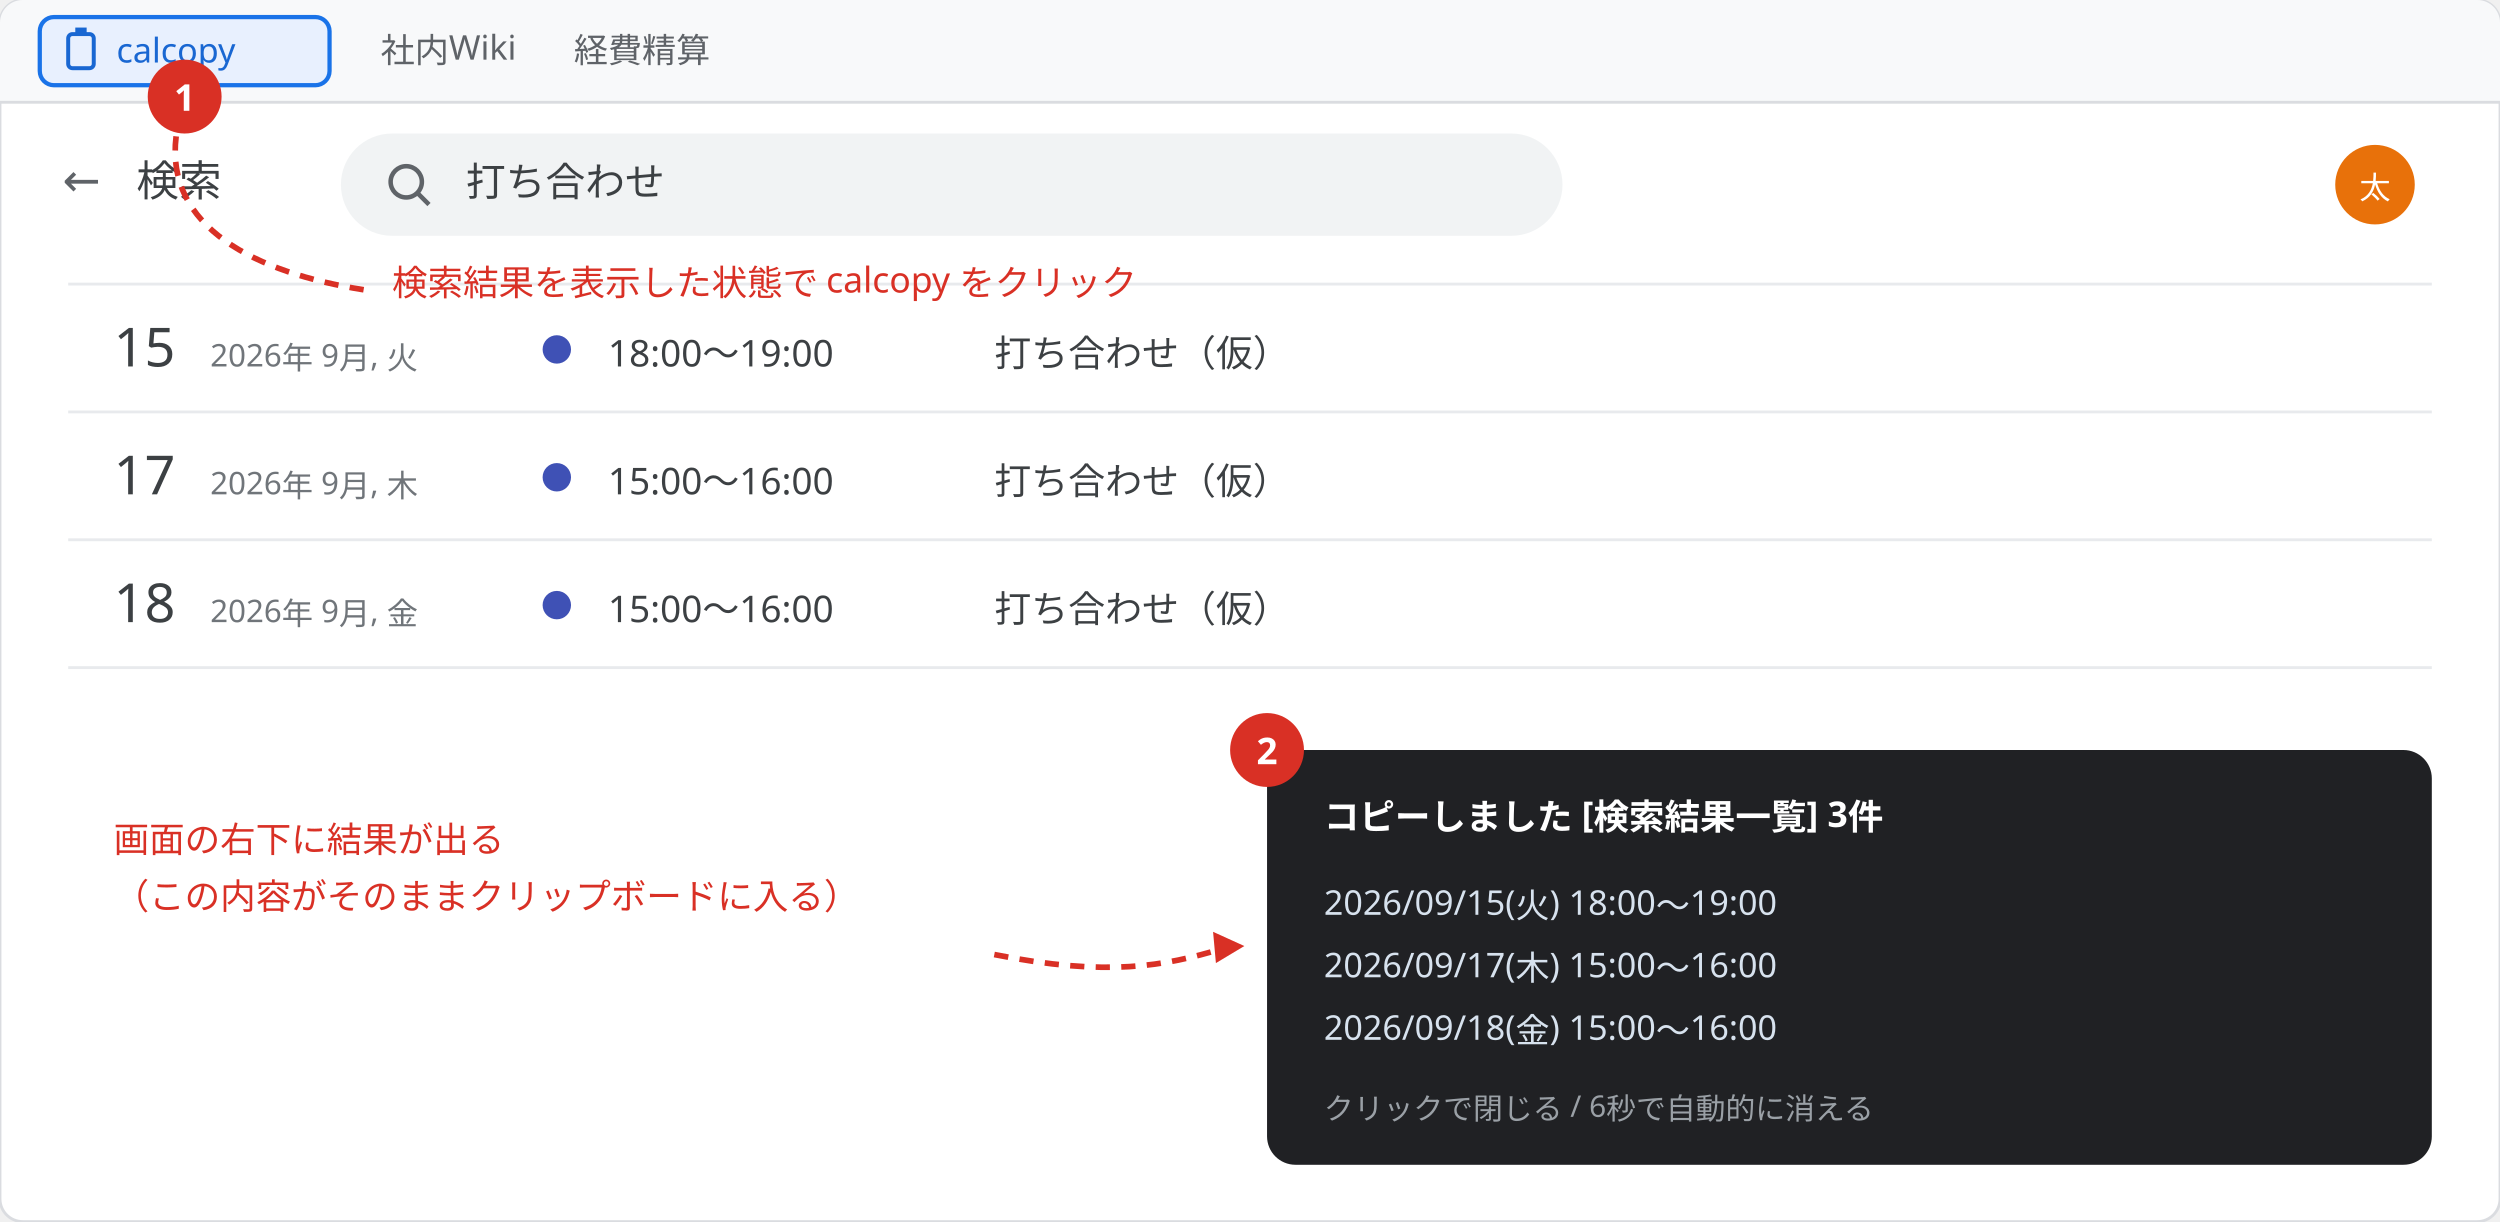
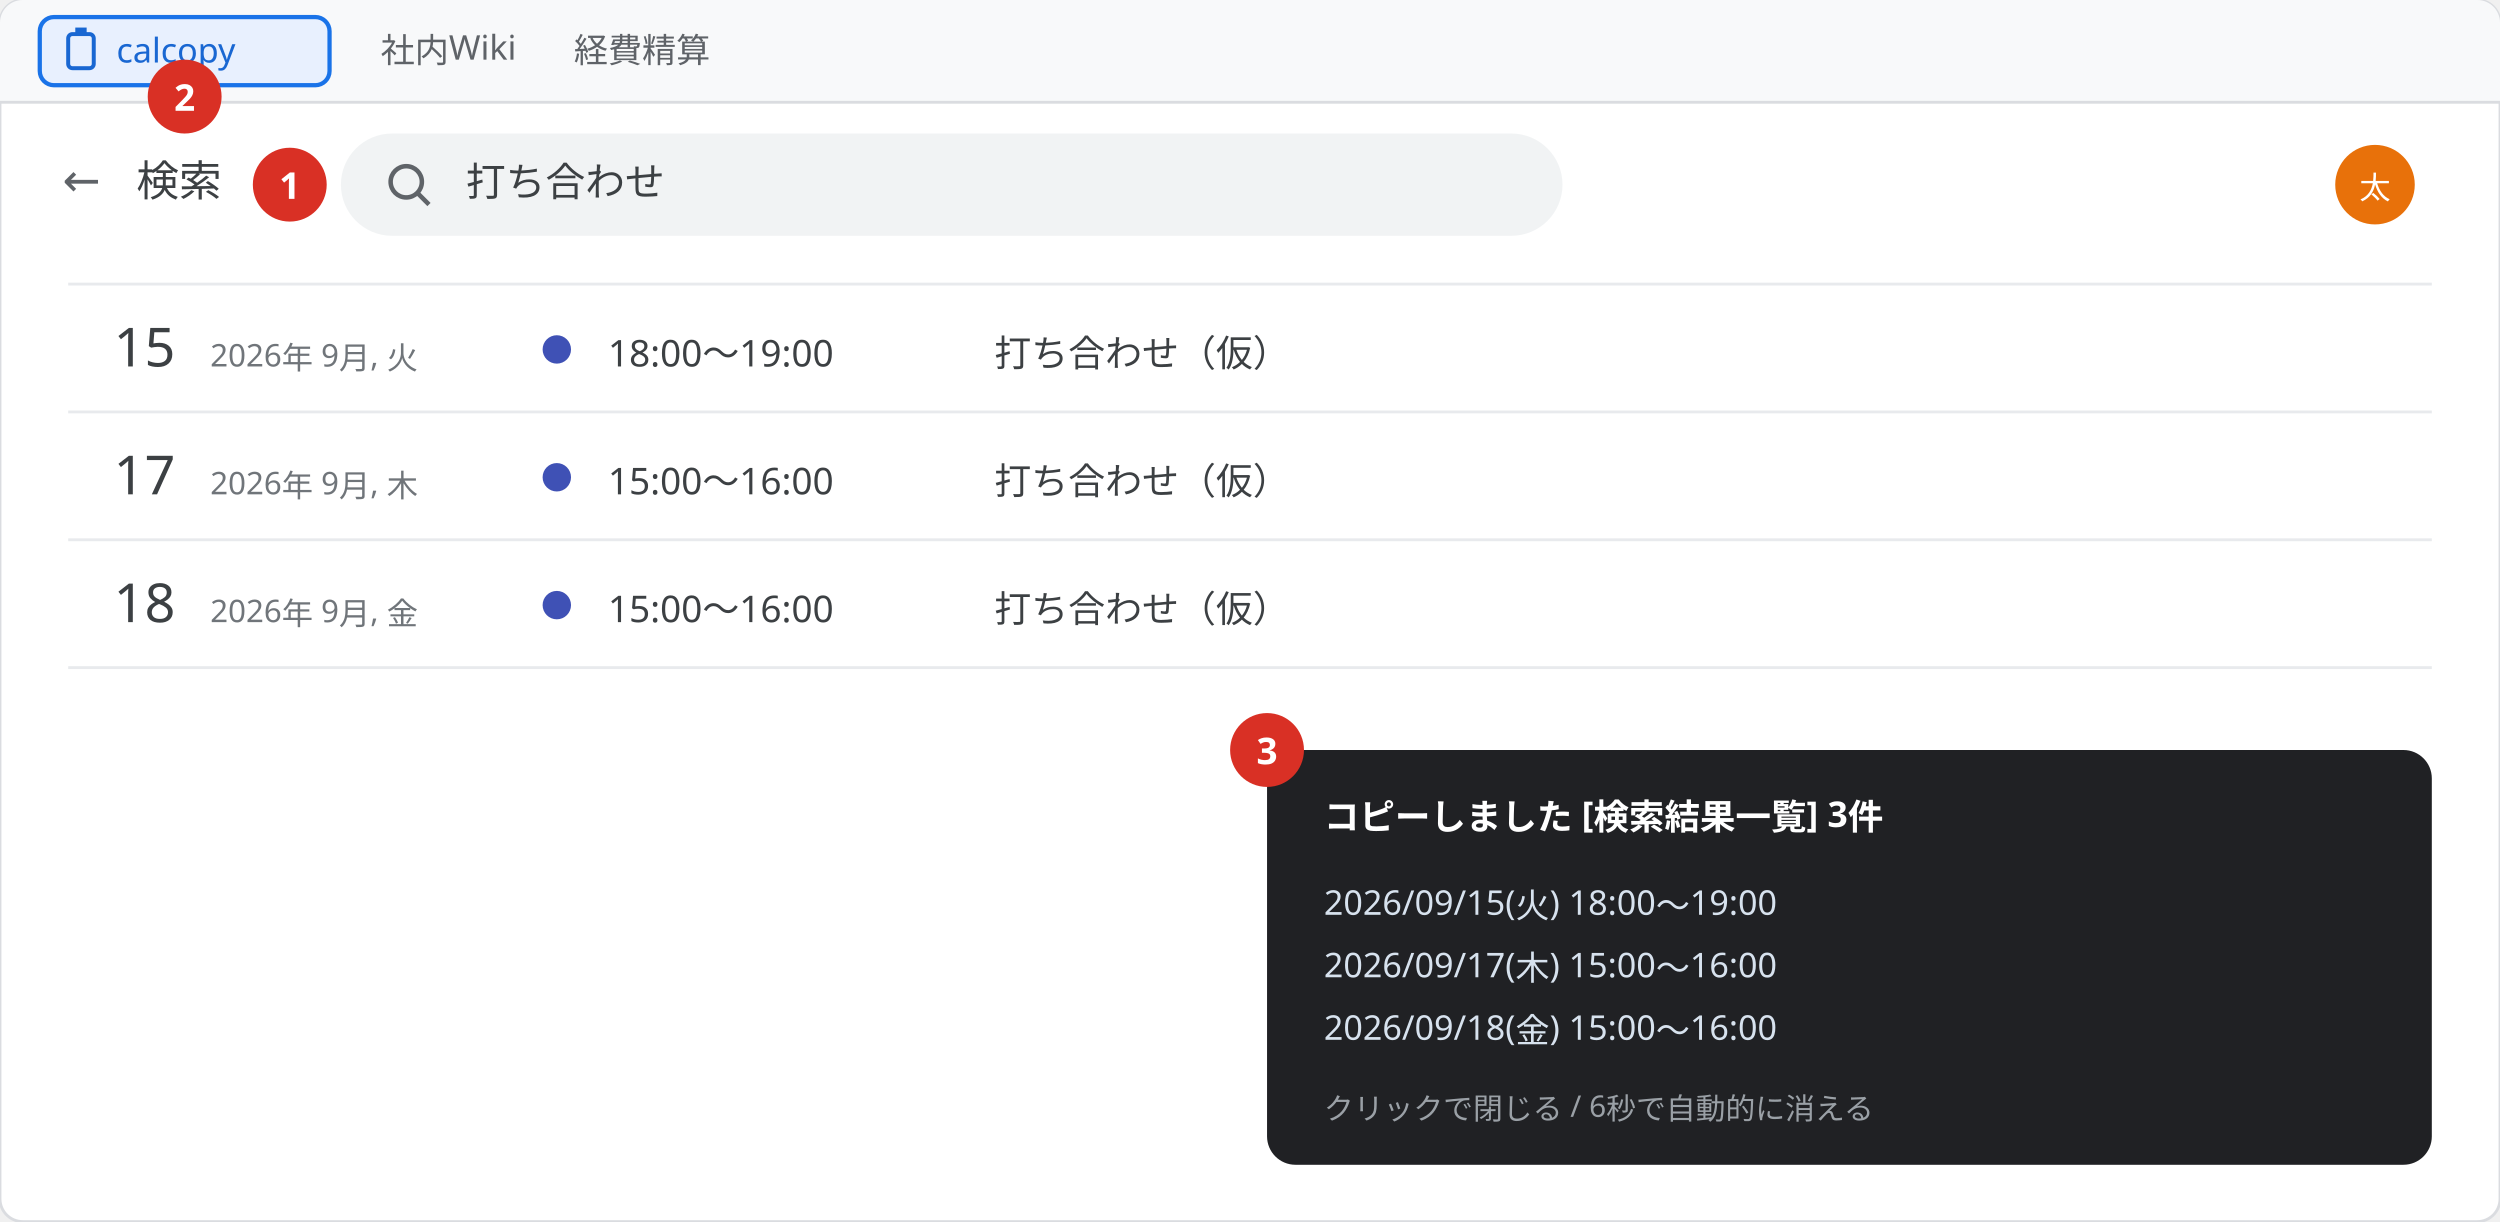
<svg xmlns="http://www.w3.org/2000/svg" viewBox="0 0 880 430" width="880" height="430" font-family="'Yu Gothic', YuGothic, Meiryo, 'Hiragino Sans', 'Noto Sans JP', sans-serif">
  <rect width="880" height="430" rx="8" fill="#ffffff" stroke="#dadce0" />
  <path d="M0 8a8 8 0 0 1 8-8h864a8 8 0 0 1 8 8v28H0z" fill="#f8f9fa" />
  <line x1="0" y1="36" x2="880" y2="36" stroke="#dadce0" />
  <rect x="14" y="6" width="102" height="24" rx="5" fill="#e8f0fe" stroke="#1a73e8" stroke-width="1.5" />
  <rect x="24" y="12" width="9" height="12" rx="1.5" fill="none" stroke="#1967d2" stroke-width="1.4" />
  <line x1="26.5" y1="11" x2="30.5" y2="11" stroke="#1967d2" stroke-width="2.6" />
  <text x="41" y="22" font-size="12" fill="#1967d2">calcopy</text>
  <text x="134" y="22" font-size="12" fill="#5f6368">社内Wiki</text>
  <text x="202" y="22" font-size="12" fill="#5f6368">経費精算</text>
  <text x="22" y="69" font-size="16" fill="#5f6368">←</text>
  <text x="48" y="69" font-size="15" fill="#3c4043">検索</text>
  <rect x="120" y="47" width="430" height="36" rx="18" fill="#f1f3f4" />
  <circle cx="143" cy="64" r="5.5" fill="none" stroke="#5f6368" stroke-width="1.6" />
  <line x1="147" y1="68" x2="151" y2="72" stroke="#5f6368" stroke-width="1.6" />
  <text x="164" y="69" font-size="14" fill="#3c4043">打ち合わせ</text>
  <circle cx="836" cy="65" r="14" fill="#e8710a" />
  <text x="836" y="70" font-size="11" fill="#ffffff" text-anchor="middle">太</text>
  <line x1="24" y1="100" x2="856" y2="100" stroke="#e8eaed" />
  <text x="40" y="129" font-size="19" fill="#3c4043">15</text>
  <text x="74" y="129" font-size="11" fill="#70757a">2026年 9月, 火</text>
  <circle cx="196" cy="123" r="5" fill="#3f51b5" />
  <text x="214" y="129" font-size="13" fill="#3c4043">18:00～19:00</text>
  <text x="350" y="129" font-size="13" fill="#3c4043">打ち合わせ（仮）</text>
  <line x1="24" y1="145" x2="856" y2="145" stroke="#e8eaed" />
  <text x="40" y="174" font-size="19" fill="#3c4043">17</text>
  <text x="74" y="174" font-size="11" fill="#70757a">2026年 9月, 木</text>
  <circle cx="196" cy="168" r="5" fill="#3f51b5" />
  <text x="214" y="174" font-size="13" fill="#3c4043">15:00～16:00</text>
  <text x="350" y="174" font-size="13" fill="#3c4043">打ち合わせ（仮）</text>
  <line x1="24" y1="190" x2="856" y2="190" stroke="#e8eaed" />
  <text x="40" y="219" font-size="19" fill="#3c4043">18</text>
  <text x="74" y="219" font-size="11" fill="#70757a">2026年 9月, 金</text>
  <circle cx="196" cy="213" r="5" fill="#3f51b5" />
  <text x="214" y="219" font-size="13" fill="#3c4043">15:00～16:00</text>
  <text x="350" y="219" font-size="13" fill="#3c4043">打ち合わせ（仮）</text>
  <line x1="24" y1="235" x2="856" y2="235" stroke="#e8eaed" />
-   <path d="M62 48 C 58 80, 90 96, 128 102" fill="none" stroke="#d93025" stroke-width="2" stroke-dasharray="5 4" />
+   <circle cx="102" cy="65" r="13" fill="#d93025" />
+   <text x="102" y="70" font-size="13" fill="#ffffff" text-anchor="middle" font-weight="bold">1</text>
  <circle cx="65" cy="34" r="13" fill="#d93025" />
-   <text x="65" y="39" font-size="13" fill="#ffffff" text-anchor="middle" font-weight="bold">1</text>
-   <text x="138" y="104" font-size="12.5" fill="#d93025">検索結果を表示した状態で calcopy をクリック</text>
-   <text x="40" y="300" font-size="12.5" fill="#d93025">画面の右下に結果が出る</text>
-   <text x="40" y="320" font-size="12.5" fill="#d93025">（この内容がそのままクリップボードに入る）</text>
-   <path d="M350 336 C 390 344, 410 340, 430 334" fill="none" stroke="#d93025" stroke-width="2" stroke-dasharray="5 4" />
-   <polygon points="438,333 427,328 428,339" fill="#d93025" />
+   <text x="65" y="39" font-size="13" fill="#ffffff" text-anchor="middle" font-weight="bold">2</text>
  <rect x="446" y="264" width="410" height="146" rx="10" fill="#202124" />
  <text x="466" y="292" font-size="12.5" fill="#ffffff" font-weight="bold">コピーしました [検索結果一覧] 3件</text>
  <text x="466" y="322" font-size="12" fill="#d7e2ee">2026/09/15(火) 18:00～19:00</text>
  <text x="466" y="344" font-size="12" fill="#d7e2ee">2026/09/17(木) 15:00～16:00</text>
  <text x="466" y="366" font-size="12" fill="#d7e2ee">2026/09/18(金) 15:00～16:00</text>
  <text x="466" y="394" font-size="10.5" fill="#9aa0a6">クリックで閉じる / 6秒で自動的に消える</text>
  <circle cx="446" cy="264" r="13" fill="#d93025" />
-   <text x="446" y="269" font-size="13" fill="#ffffff" text-anchor="middle" font-weight="bold">2</text>
+   <text x="446" y="269" font-size="13" fill="#ffffff" text-anchor="middle" font-weight="bold">3</text>
</svg>
